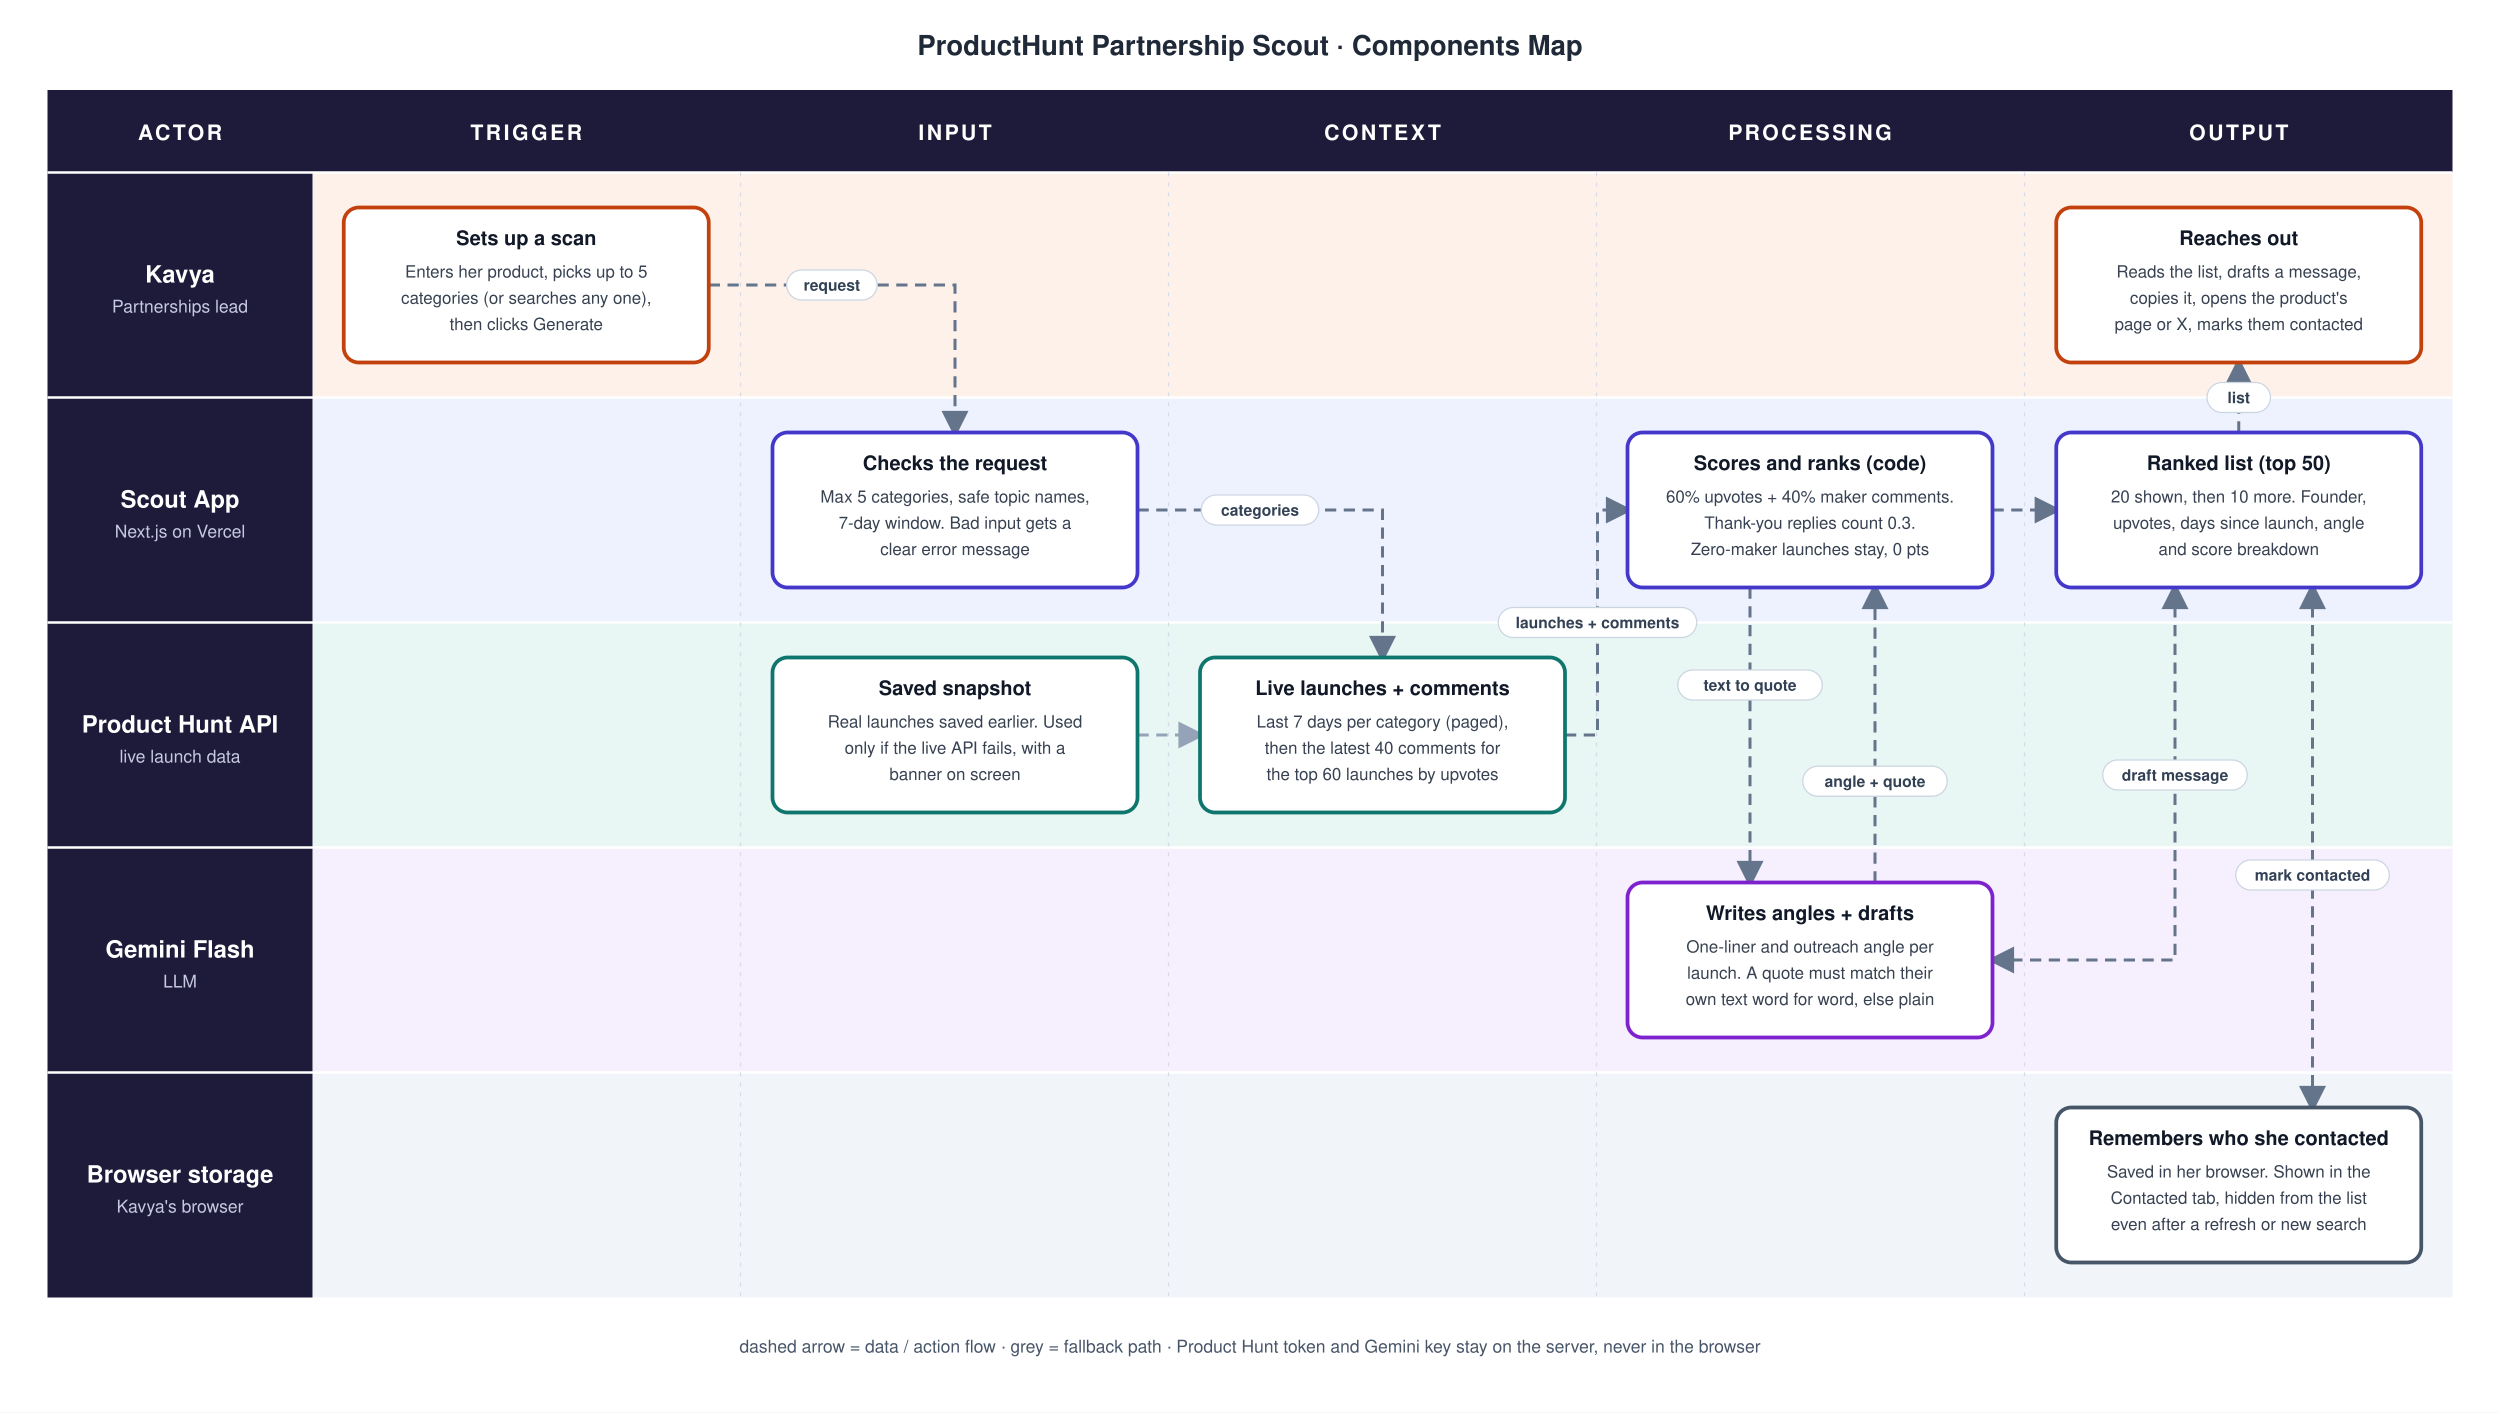
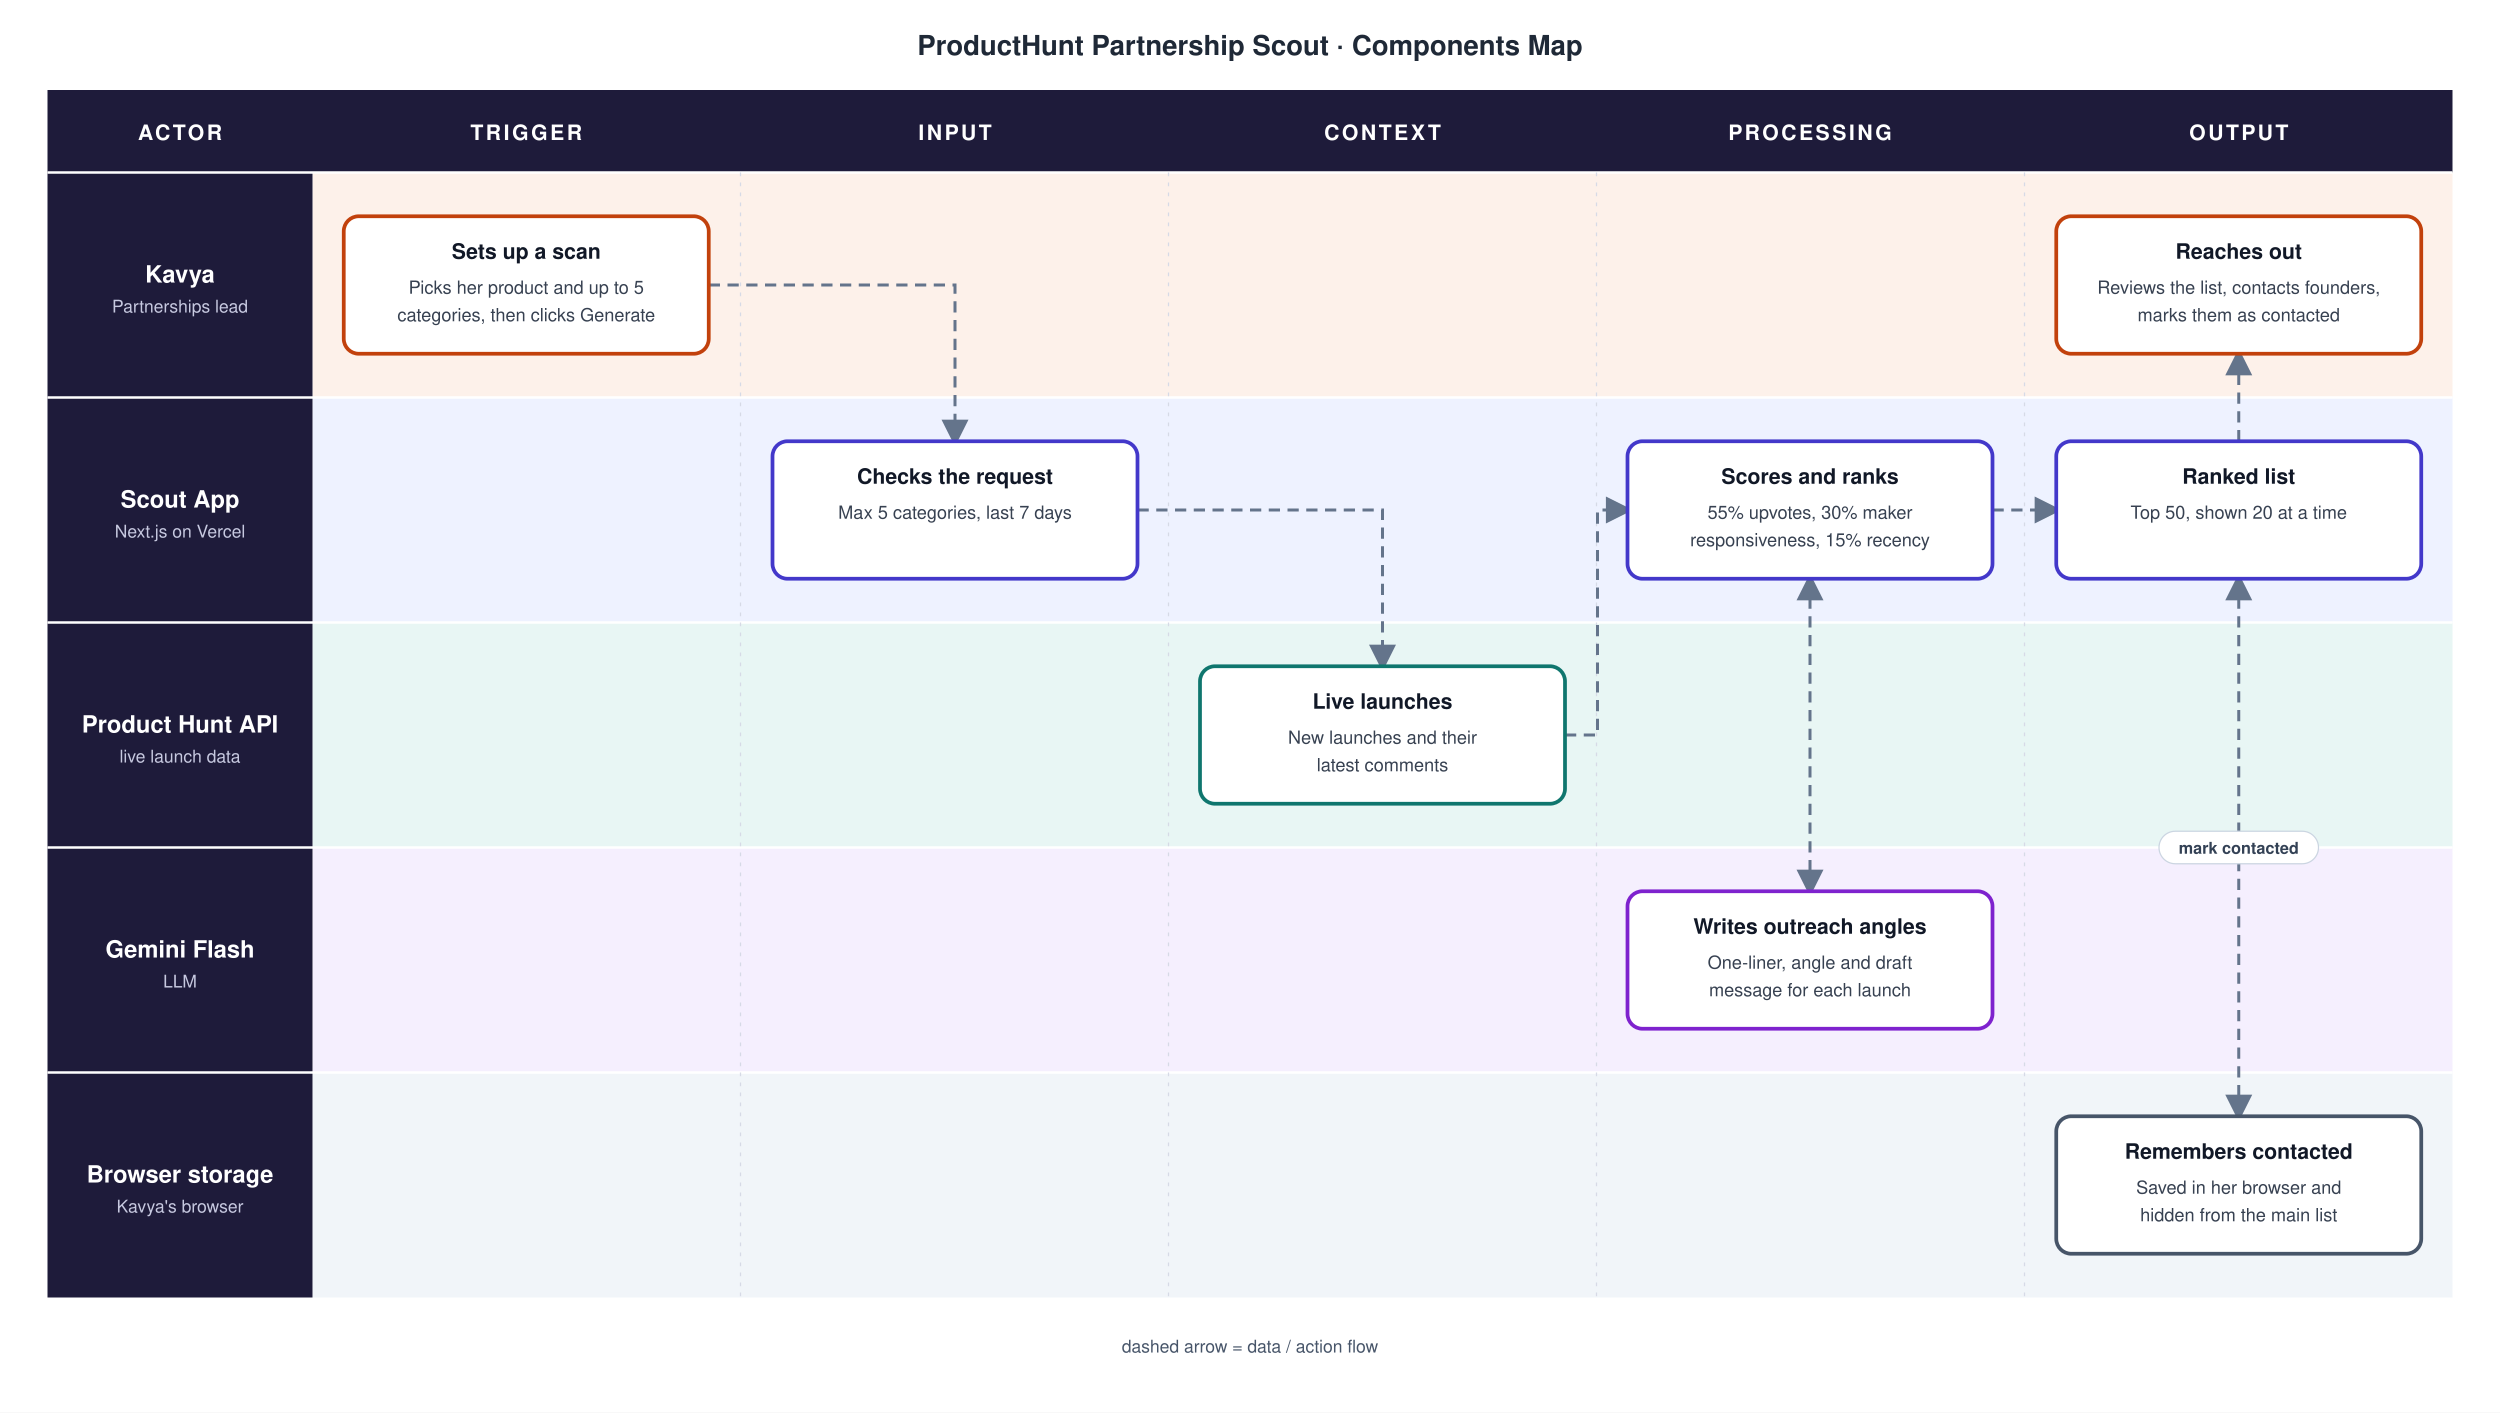
<svg xmlns="http://www.w3.org/2000/svg" viewBox="0 0 2000 1130" width="2000" height="1130" font-family="Segoe UI, Helvetica, Arial, sans-serif">
  <defs>
    <marker id="ah" viewBox="0 0 10 10" refX="8" refY="5" markerWidth="9" markerHeight="9" orient="auto-start-reverse">
      <path d="M0,0 L10,5 L0,10 z" fill="#64748b" />
-     </marker>
-     <marker id="ahf" viewBox="0 0 10 10" refX="8" refY="5" markerWidth="9" markerHeight="9" orient="auto-start-reverse">
-       <path d="M0,0 L10,5 L0,10 z" fill="#94a3b8" />
    </marker>
  </defs>
  <rect width="2000" height="1130" fill="#ffffff" />
  <text x="1000" y="44" text-anchor="middle" font-size="22" font-weight="700" fill="#1f2937">ProductHunt Partnership Scout · Components Map</text>
  <rect x="38" y="72" width="1924" height="66" fill="#1e1b3a" />
  <text x="144" y="112" text-anchor="middle" font-size="17" font-weight="700" letter-spacing="2" fill="#fff">ACTOR</text>
  <text x="421" y="112" text-anchor="middle" font-size="17" font-weight="700" letter-spacing="2" fill="#fff">TRIGGER</text>
  <text x="764" y="112" text-anchor="middle" font-size="17" font-weight="700" letter-spacing="2" fill="#fff">INPUT</text>
  <text x="1106" y="112" text-anchor="middle" font-size="17" font-weight="700" letter-spacing="2" fill="#fff">CONTEXT</text>
  <text x="1448" y="112" text-anchor="middle" font-size="17" font-weight="700" letter-spacing="2" fill="#fff">PROCESSING</text>
  <text x="1791" y="112" text-anchor="middle" font-size="17" font-weight="700" letter-spacing="2" fill="#fff">OUTPUT</text>
  <rect x="250" y="138" width="1712" height="180" fill="#fdf1ea" />
  <rect x="38" y="138" width="212" height="180" fill="#1e1b3a" />
  <line x1="38" x2="1962" y1="138" y2="138" stroke="#ffffff" stroke-width="2" />
  <text x="144" y="226" text-anchor="middle" font-size="19" font-weight="700" fill="#fff">Kavya</text>
  <text x="144" y="250" text-anchor="middle" font-size="14" fill="#c7c9e0">Partnerships lead</text>
  <rect x="250" y="318" width="1712" height="180" fill="#eef2ff" />
  <rect x="38" y="318" width="212" height="180" fill="#1e1b3a" />
  <line x1="38" x2="1962" y1="318" y2="318" stroke="#ffffff" stroke-width="2" />
  <text x="144" y="406" text-anchor="middle" font-size="19" font-weight="700" fill="#fff">Scout App</text>
  <text x="144" y="430" text-anchor="middle" font-size="14" fill="#c7c9e0">Next.js on Vercel</text>
  <rect x="250" y="498" width="1712" height="180" fill="#e8f6f4" />
  <rect x="38" y="498" width="212" height="180" fill="#1e1b3a" />
  <line x1="38" x2="1962" y1="498" y2="498" stroke="#ffffff" stroke-width="2" />
  <text x="144" y="586" text-anchor="middle" font-size="19" font-weight="700" fill="#fff">Product Hunt API</text>
  <text x="144" y="610" text-anchor="middle" font-size="14" fill="#c7c9e0">live launch data</text>
  <rect x="250" y="678" width="1712" height="180" fill="#f5effe" />
  <rect x="38" y="678" width="212" height="180" fill="#1e1b3a" />
  <line x1="38" x2="1962" y1="678" y2="678" stroke="#ffffff" stroke-width="2" />
  <text x="144" y="766" text-anchor="middle" font-size="19" font-weight="700" fill="#fff">Gemini Flash</text>
  <text x="144" y="790" text-anchor="middle" font-size="14" fill="#c7c9e0">LLM</text>
  <rect x="250" y="858" width="1712" height="180" fill="#f1f5f9" />
  <rect x="38" y="858" width="212" height="180" fill="#1e1b3a" />
  <line x1="38" x2="1962" y1="858" y2="858" stroke="#ffffff" stroke-width="2" />
  <text x="144" y="946" text-anchor="middle" font-size="19" font-weight="700" fill="#fff">Browser storage</text>
  <text x="144" y="970" text-anchor="middle" font-size="14" fill="#c7c9e0">Kavya's browser</text>
  <line x1="592.4" x2="592.4" y1="138" y2="1038" stroke="#d6dae6" stroke-dasharray="3 5" />
  <line x1="934.8" x2="934.8" y1="138" y2="1038" stroke="#d6dae6" stroke-dasharray="3 5" />
  <line x1="1277.2" x2="1277.2" y1="138" y2="1038" stroke="#d6dae6" stroke-dasharray="3 5" />
  <line x1="1619.6" x2="1619.6" y1="138" y2="1038" stroke="#d6dae6" stroke-dasharray="3 5" />
-   <path d="M567,228 L764,228 L764,346" fill="none" stroke="#64748b" stroke-width="2.4" stroke-dasharray="9 6" marker-end="url(#ah)" />
-   <path d="M910,408 L1106,408 L1106,526" fill="none" stroke="#64748b" stroke-width="2.4" stroke-dasharray="9 6" marker-end="url(#ah)" />
-   <path d="M910,588 L960,588" fill="none" stroke="#94a3b8" stroke-width="2.4" stroke-dasharray="9 6" marker-end="url(#ahf)" />
+   <path d="M567,228 L764,228 L764,353" fill="none" stroke="#64748b" stroke-width="2.4" stroke-dasharray="9 6" marker-end="url(#ah)" />
+   <path d="M910,408 L1106,408 L1106,533" fill="none" stroke="#64748b" stroke-width="2.4" stroke-dasharray="9 6" marker-end="url(#ah)" />
  <path d="M1252,588 L1278,588 L1278,408 L1302,408" fill="none" stroke="#64748b" stroke-width="2.4" stroke-dasharray="9 6" marker-end="url(#ah)" />
-   <path d="M1400,470 L1400,706" fill="none" stroke="#64748b" stroke-width="2.4" stroke-dasharray="9 6" marker-end="url(#ah)" />
-   <path d="M1500,706 L1500,470" fill="none" stroke="#64748b" stroke-width="2.4" stroke-dasharray="9 6" marker-end="url(#ah)" />
+   <path d="M1448,463 L1448,713" fill="none" stroke="#64748b" stroke-width="2.4" stroke-dasharray="9 6" marker-end="url(#ah)" marker-start="url(#ah)" />
  <path d="M1594,408 L1645,408" fill="none" stroke="#64748b" stroke-width="2.4" stroke-dasharray="9 6" marker-end="url(#ah)" />
-   <path d="M1791,346 L1791,290" fill="none" stroke="#64748b" stroke-width="2.4" stroke-dasharray="9 6" marker-end="url(#ah)" />
-   <path d="M1740,470 L1740,768 L1594,768" fill="none" stroke="#64748b" stroke-width="2.4" stroke-dasharray="9 6" marker-end="url(#ah)" marker-start="url(#ah)" />
-   <path d="M1850,470 L1850,886" fill="none" stroke="#64748b" stroke-width="2.4" stroke-dasharray="9 6" marker-end="url(#ah)" marker-start="url(#ah)" />
-   <rect x="275" y="166" width="292" height="124" rx="12" fill="#fff" stroke="#c2410c" stroke-width="3" />
-   <text x="421" y="196" text-anchor="middle" font-size="16" font-weight="700" fill="#111827">Sets up a scan</text>
-   <text x="421" y="222" text-anchor="middle" font-size="13.5" fill="#374151">Enters her product, picks up to 5</text>
-   <text x="421" y="243" text-anchor="middle" font-size="13.5" fill="#374151">categories (or searches any one),</text>
-   <text x="421" y="264" text-anchor="middle" font-size="13.5" fill="#374151">then clicks Generate</text>
-   <rect x="1645" y="166" width="292" height="124" rx="12" fill="#fff" stroke="#c2410c" stroke-width="3" />
-   <text x="1791" y="196" text-anchor="middle" font-size="16" font-weight="700" fill="#111827">Reaches out</text>
-   <text x="1791" y="222" text-anchor="middle" font-size="13.5" fill="#374151">Reads the list, drafts a message,</text>
-   <text x="1791" y="243" text-anchor="middle" font-size="13.5" fill="#374151">copies it, opens the product's</text>
-   <text x="1791" y="264" text-anchor="middle" font-size="13.5" fill="#374151">page or X, marks them contacted</text>
-   <rect x="618" y="346" width="292" height="124" rx="12" fill="#fff" stroke="#4338ca" stroke-width="3" />
-   <text x="764" y="376" text-anchor="middle" font-size="16" font-weight="700" fill="#111827">Checks the request</text>
-   <text x="764" y="402" text-anchor="middle" font-size="13.5" fill="#374151">Max 5 categories, safe topic names,</text>
-   <text x="764" y="423" text-anchor="middle" font-size="13.5" fill="#374151">7-day window. Bad input gets a</text>
-   <text x="764" y="444" text-anchor="middle" font-size="13.5" fill="#374151">clear error message</text>
-   <rect x="1302" y="346" width="292" height="124" rx="12" fill="#fff" stroke="#4338ca" stroke-width="3" />
-   <text x="1448" y="376" text-anchor="middle" font-size="16" font-weight="700" fill="#111827">Scores and ranks (code)</text>
-   <text x="1448" y="402" text-anchor="middle" font-size="13.5" fill="#374151">60% upvotes + 40% maker comments.</text>
-   <text x="1448" y="423" text-anchor="middle" font-size="13.5" fill="#374151">Thank-you replies count 0.3.</text>
-   <text x="1448" y="444" text-anchor="middle" font-size="13.5" fill="#374151">Zero-maker launches stay, 0 pts</text>
-   <rect x="1645" y="346" width="292" height="124" rx="12" fill="#fff" stroke="#4338ca" stroke-width="3" />
-   <text x="1791" y="376" text-anchor="middle" font-size="16" font-weight="700" fill="#111827">Ranked list (top 50)</text>
-   <text x="1791" y="402" text-anchor="middle" font-size="13.5" fill="#374151">20 shown, then 10 more. Founder,</text>
-   <text x="1791" y="423" text-anchor="middle" font-size="13.5" fill="#374151">upvotes, days since launch, angle</text>
-   <text x="1791" y="444" text-anchor="middle" font-size="13.5" fill="#374151">and score breakdown</text>
-   <rect x="618" y="526" width="292" height="124" rx="12" fill="#fff" stroke="#0f766e" stroke-width="3" />
-   <text x="764" y="556" text-anchor="middle" font-size="16" font-weight="700" fill="#111827">Saved snapshot</text>
-   <text x="764" y="582" text-anchor="middle" font-size="13.5" fill="#374151">Real launches saved earlier. Used</text>
-   <text x="764" y="603" text-anchor="middle" font-size="13.5" fill="#374151">only if the live API fails, with a</text>
-   <text x="764" y="624" text-anchor="middle" font-size="13.5" fill="#374151">banner on screen</text>
-   <rect x="960" y="526" width="292" height="124" rx="12" fill="#fff" stroke="#0f766e" stroke-width="3" />
-   <text x="1106" y="556" text-anchor="middle" font-size="16" font-weight="700" fill="#111827">Live launches + comments</text>
-   <text x="1106" y="582" text-anchor="middle" font-size="13.5" fill="#374151">Last 7 days per category (paged),</text>
-   <text x="1106" y="603" text-anchor="middle" font-size="13.5" fill="#374151">then the latest 40 comments for</text>
-   <text x="1106" y="624" text-anchor="middle" font-size="13.5" fill="#374151">the top 60 launches by upvotes</text>
-   <rect x="1302" y="706" width="292" height="124" rx="12" fill="#fff" stroke="#7e22ce" stroke-width="3" />
-   <text x="1448" y="736" text-anchor="middle" font-size="16" font-weight="700" fill="#111827">Writes angles + drafts</text>
-   <text x="1448" y="762" text-anchor="middle" font-size="13.5" fill="#374151">One-liner and outreach angle per</text>
-   <text x="1448" y="783" text-anchor="middle" font-size="13.5" fill="#374151">launch. A quote must match their</text>
-   <text x="1448" y="804" text-anchor="middle" font-size="13.5" fill="#374151">own text word for word, else plain</text>
-   <rect x="1645" y="886" width="292" height="124" rx="12" fill="#fff" stroke="#475569" stroke-width="3" />
-   <text x="1791" y="916" text-anchor="middle" font-size="16" font-weight="700" fill="#111827">Remembers who she contacted</text>
-   <text x="1791" y="942" text-anchor="middle" font-size="13.5" fill="#374151">Saved in her browser. Shown in the</text>
-   <text x="1791" y="963" text-anchor="middle" font-size="13.5" fill="#374151">Contacted tab, hidden from the list</text>
-   <text x="1791" y="984" text-anchor="middle" font-size="13.5" fill="#374151">even after a refresh or new search</text>
-   <rect x="629.3" y="216" width="72.4" height="24" rx="12" fill="#fff" stroke="#cbd5e1" />
-   <text x="665.5" y="232.5" text-anchor="middle" font-size="12.5" font-weight="600" fill="#334155">request</text>
-   <rect x="961" y="396" width="94" height="24" rx="12" fill="#fff" stroke="#cbd5e1" />
-   <text x="1008" y="412.5" text-anchor="middle" font-size="12.5" font-weight="600" fill="#334155">categories</text>
-   <rect x="1198.6" y="486" width="158.8" height="24" rx="12" fill="#fff" stroke="#cbd5e1" />
-   <text x="1278" y="502.5" text-anchor="middle" font-size="12.5" font-weight="600" fill="#334155">launches + comments</text>
-   <rect x="1342.2" y="536" width="115.6" height="24" rx="12" fill="#fff" stroke="#cbd5e1" />
-   <text x="1400" y="552.5" text-anchor="middle" font-size="12.5" font-weight="600" fill="#334155">text to quote</text>
-   <rect x="1442.2" y="613" width="115.6" height="24" rx="12" fill="#fff" stroke="#cbd5e1" />
-   <text x="1500" y="629.5" text-anchor="middle" font-size="12.5" font-weight="600" fill="#334155">angle + quote</text>
-   <rect x="1765.6" y="306" width="50.8" height="24" rx="12" fill="#fff" stroke="#cbd5e1" />
-   <text x="1791" y="322.5" text-anchor="middle" font-size="12.5" font-weight="600" fill="#334155">list</text>
-   <rect x="1682.2" y="608" width="115.6" height="24" rx="12" fill="#fff" stroke="#cbd5e1" />
-   <text x="1740" y="624.5" text-anchor="middle" font-size="12.5" font-weight="600" fill="#334155">draft message</text>
-   <rect x="1788.6" y="688" width="122.8" height="24" rx="12" fill="#fff" stroke="#cbd5e1" />
-   <text x="1850" y="704.5" text-anchor="middle" font-size="12.5" font-weight="600" fill="#334155">mark contacted</text>
-   <text x="1000" y="1082" text-anchor="middle" font-size="14" fill="#475569">dashed arrow = data / action flow  ·  grey = fallback path  ·  Product Hunt token and Gemini key stay on the server, never in the browser</text>
+   <path d="M1791,353 L1791,283" fill="none" stroke="#64748b" stroke-width="2.4" stroke-dasharray="9 6" marker-end="url(#ah)" />
+   <path d="M1791,463 L1791,893" fill="none" stroke="#64748b" stroke-width="2.4" stroke-dasharray="9 6" marker-end="url(#ah)" marker-start="url(#ah)" />
+   <rect x="275" y="173" width="292" height="110" rx="12" fill="#fff" stroke="#c2410c" stroke-width="3" />
+   <text x="421" y="207" text-anchor="middle" font-size="17" font-weight="700" fill="#111827">Sets up a scan</text>
+   <text x="421" y="235" text-anchor="middle" font-size="14.5" fill="#374151">Picks her product and up to 5</text>
+   <text x="421" y="257" text-anchor="middle" font-size="14.5" fill="#374151">categories, then clicks Generate</text>
+   <rect x="1645" y="173" width="292" height="110" rx="12" fill="#fff" stroke="#c2410c" stroke-width="3" />
+   <text x="1791" y="207" text-anchor="middle" font-size="17" font-weight="700" fill="#111827">Reaches out</text>
+   <text x="1791" y="235" text-anchor="middle" font-size="14.5" fill="#374151">Reviews the list, contacts founders,</text>
+   <text x="1791" y="257" text-anchor="middle" font-size="14.5" fill="#374151">marks them as contacted</text>
+   <rect x="618" y="353" width="292" height="110" rx="12" fill="#fff" stroke="#4338ca" stroke-width="3" />
+   <text x="764" y="387" text-anchor="middle" font-size="17" font-weight="700" fill="#111827">Checks the request</text>
+   <text x="764" y="415" text-anchor="middle" font-size="14.5" fill="#374151">Max 5 categories, last 7 days</text>
+   <rect x="1302" y="353" width="292" height="110" rx="12" fill="#fff" stroke="#4338ca" stroke-width="3" />
+   <text x="1448" y="387" text-anchor="middle" font-size="17" font-weight="700" fill="#111827">Scores and ranks</text>
+   <text x="1448" y="415" text-anchor="middle" font-size="14.5" fill="#374151">55% upvotes, 30% maker</text>
+   <text x="1448" y="437" text-anchor="middle" font-size="14.5" fill="#374151">responsiveness, 15% recency</text>
+   <rect x="1645" y="353" width="292" height="110" rx="12" fill="#fff" stroke="#4338ca" stroke-width="3" />
+   <text x="1791" y="387" text-anchor="middle" font-size="17" font-weight="700" fill="#111827">Ranked list</text>
+   <text x="1791" y="415" text-anchor="middle" font-size="14.5" fill="#374151">Top 50, shown 20 at a time</text>
+   <rect x="960" y="533" width="292" height="110" rx="12" fill="#fff" stroke="#0f766e" stroke-width="3" />
+   <text x="1106" y="567" text-anchor="middle" font-size="17" font-weight="700" fill="#111827">Live launches</text>
+   <text x="1106" y="595" text-anchor="middle" font-size="14.5" fill="#374151">New launches and their</text>
+   <text x="1106" y="617" text-anchor="middle" font-size="14.5" fill="#374151">latest comments</text>
+   <rect x="1302" y="713" width="292" height="110" rx="12" fill="#fff" stroke="#7e22ce" stroke-width="3" />
+   <text x="1448" y="747" text-anchor="middle" font-size="17" font-weight="700" fill="#111827">Writes outreach angles</text>
+   <text x="1448" y="775" text-anchor="middle" font-size="14.5" fill="#374151">One-liner, angle and draft</text>
+   <text x="1448" y="797" text-anchor="middle" font-size="14.5" fill="#374151">message for each launch</text>
+   <rect x="1645" y="893" width="292" height="110" rx="12" fill="#fff" stroke="#475569" stroke-width="3" />
+   <text x="1791" y="927" text-anchor="middle" font-size="17" font-weight="700" fill="#111827">Remembers contacted</text>
+   <text x="1791" y="955" text-anchor="middle" font-size="14.5" fill="#374151">Saved in her browser and</text>
+   <text x="1791" y="977" text-anchor="middle" font-size="14.5" fill="#374151">hidden from the main list</text>
+   <rect x="1727.2" y="665" width="127.6" height="26" rx="13" fill="#fff" stroke="#cbd5e1" />
+   <text x="1791" y="683" text-anchor="middle" font-size="13" font-weight="600" fill="#334155">mark contacted</text>
+   <text x="1000" y="1082" text-anchor="middle" font-size="14" fill="#475569">dashed arrow = data / action flow</text>
</svg>
